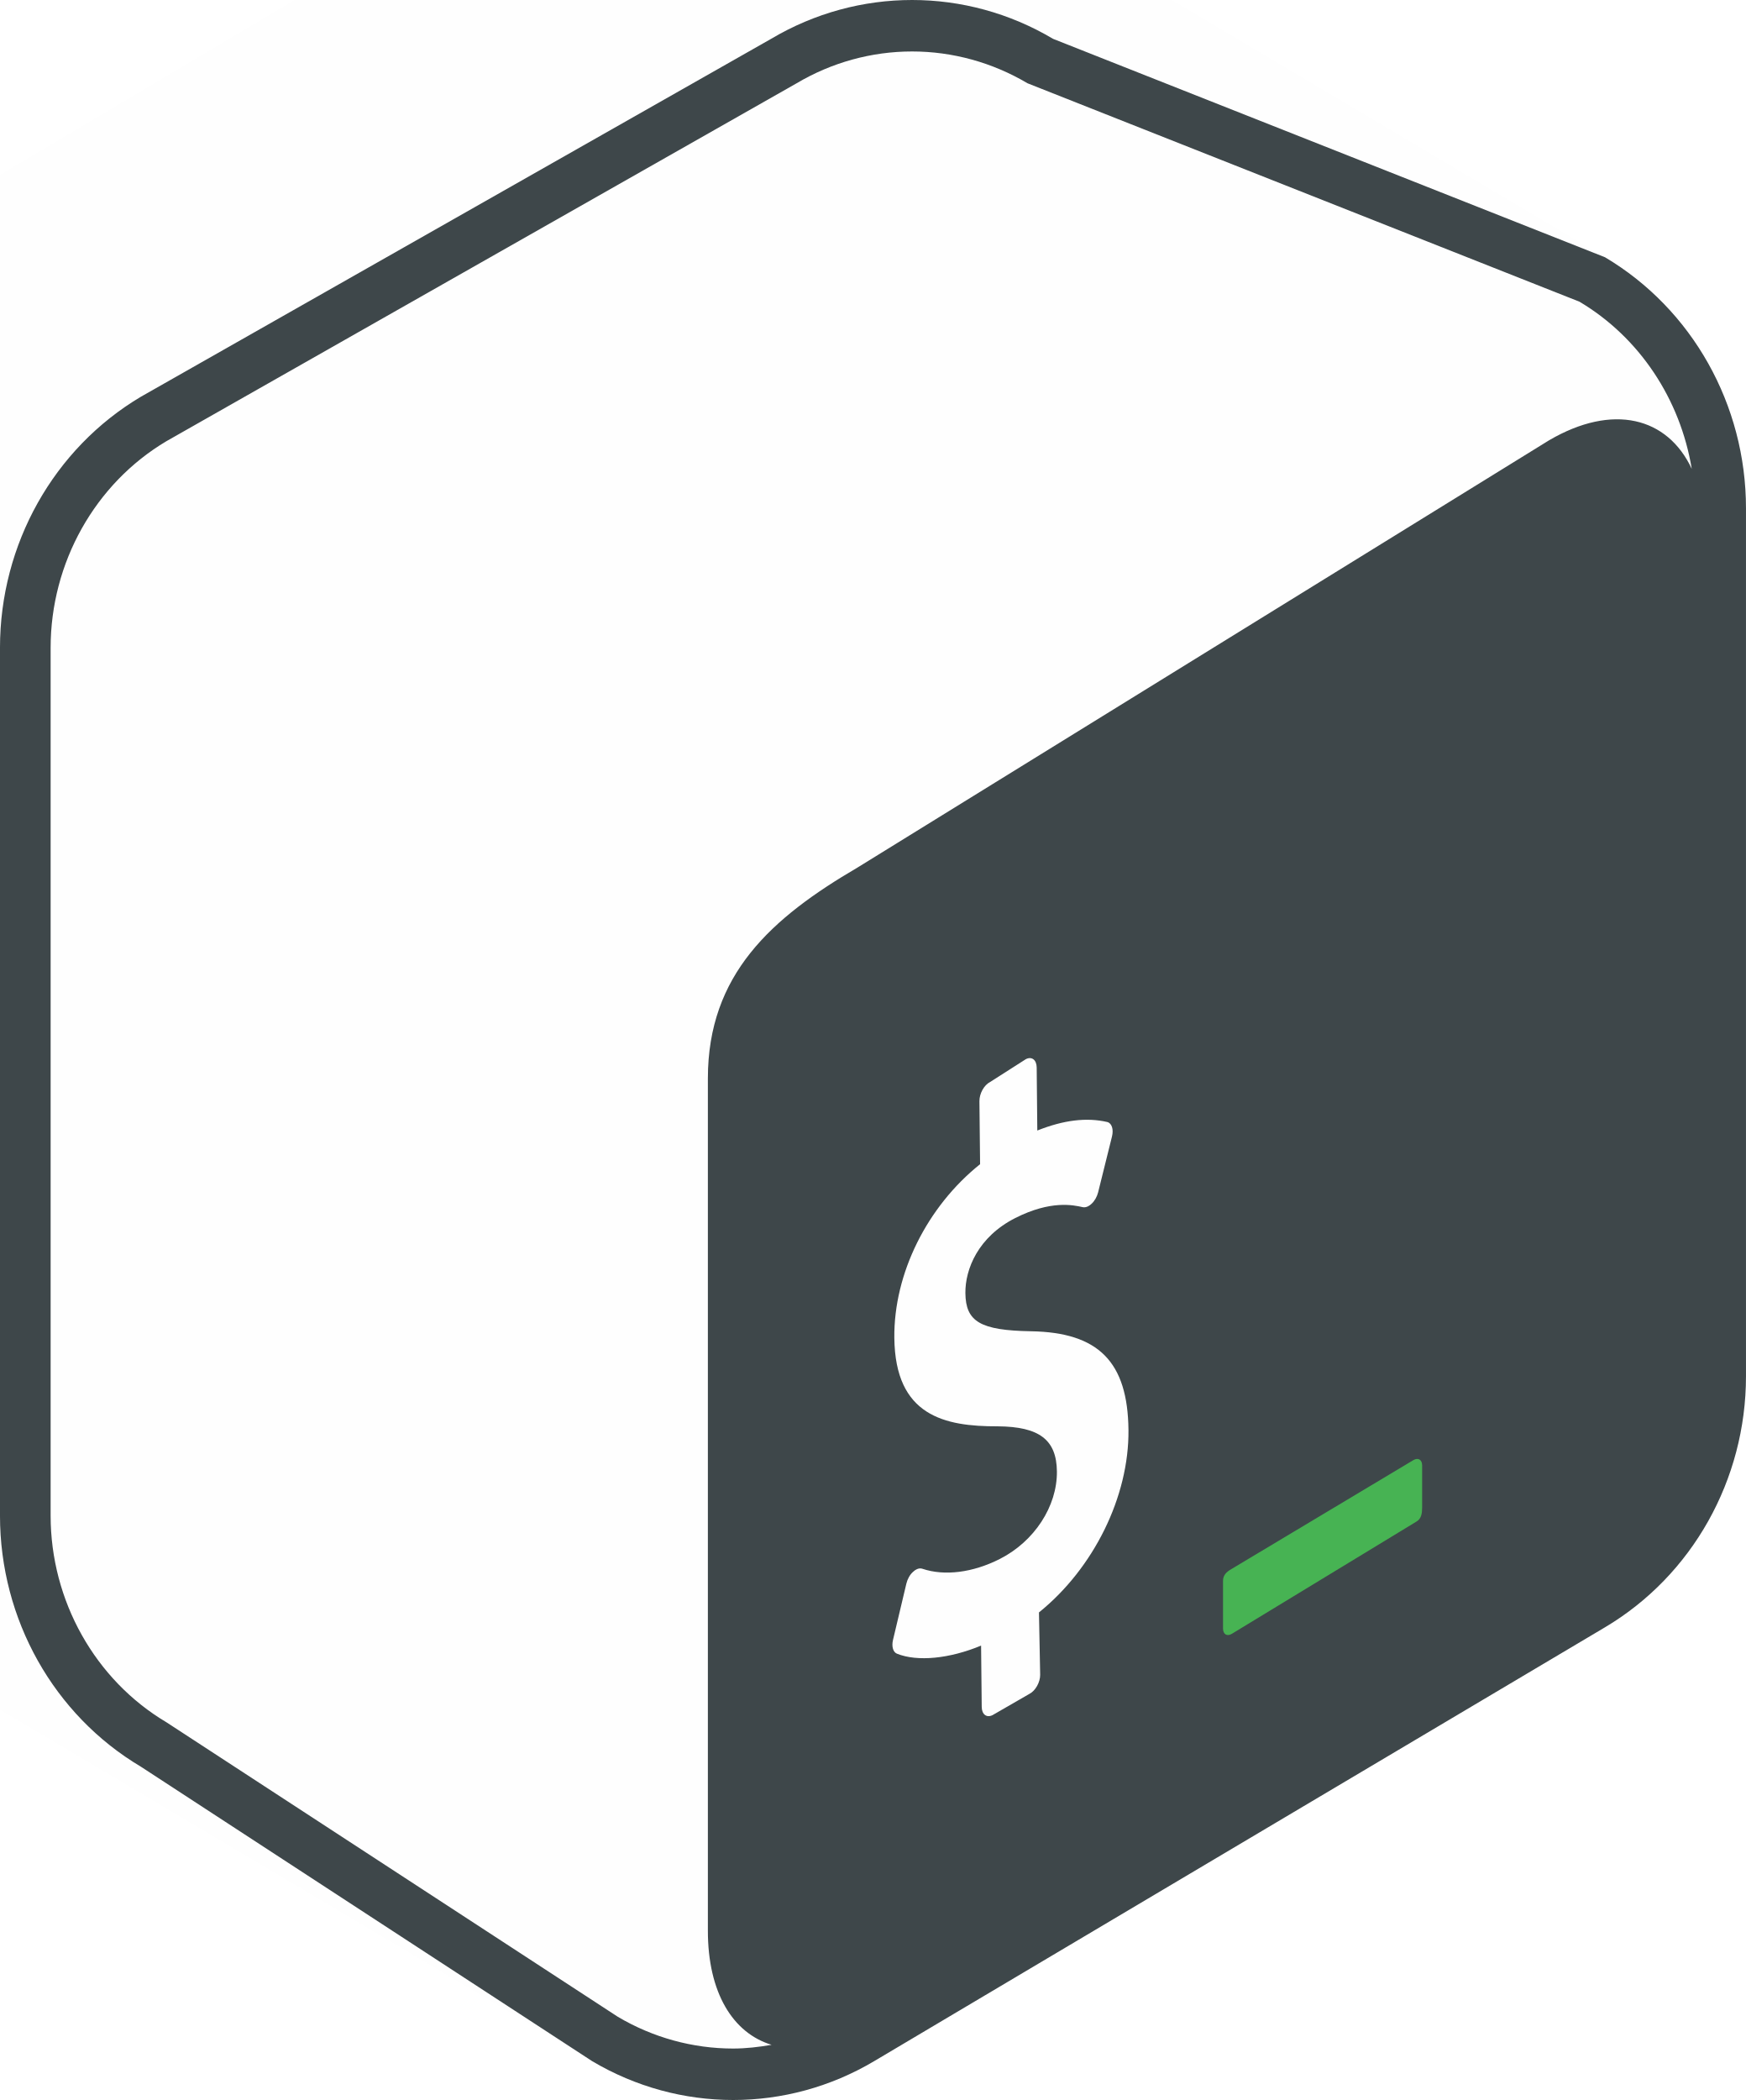
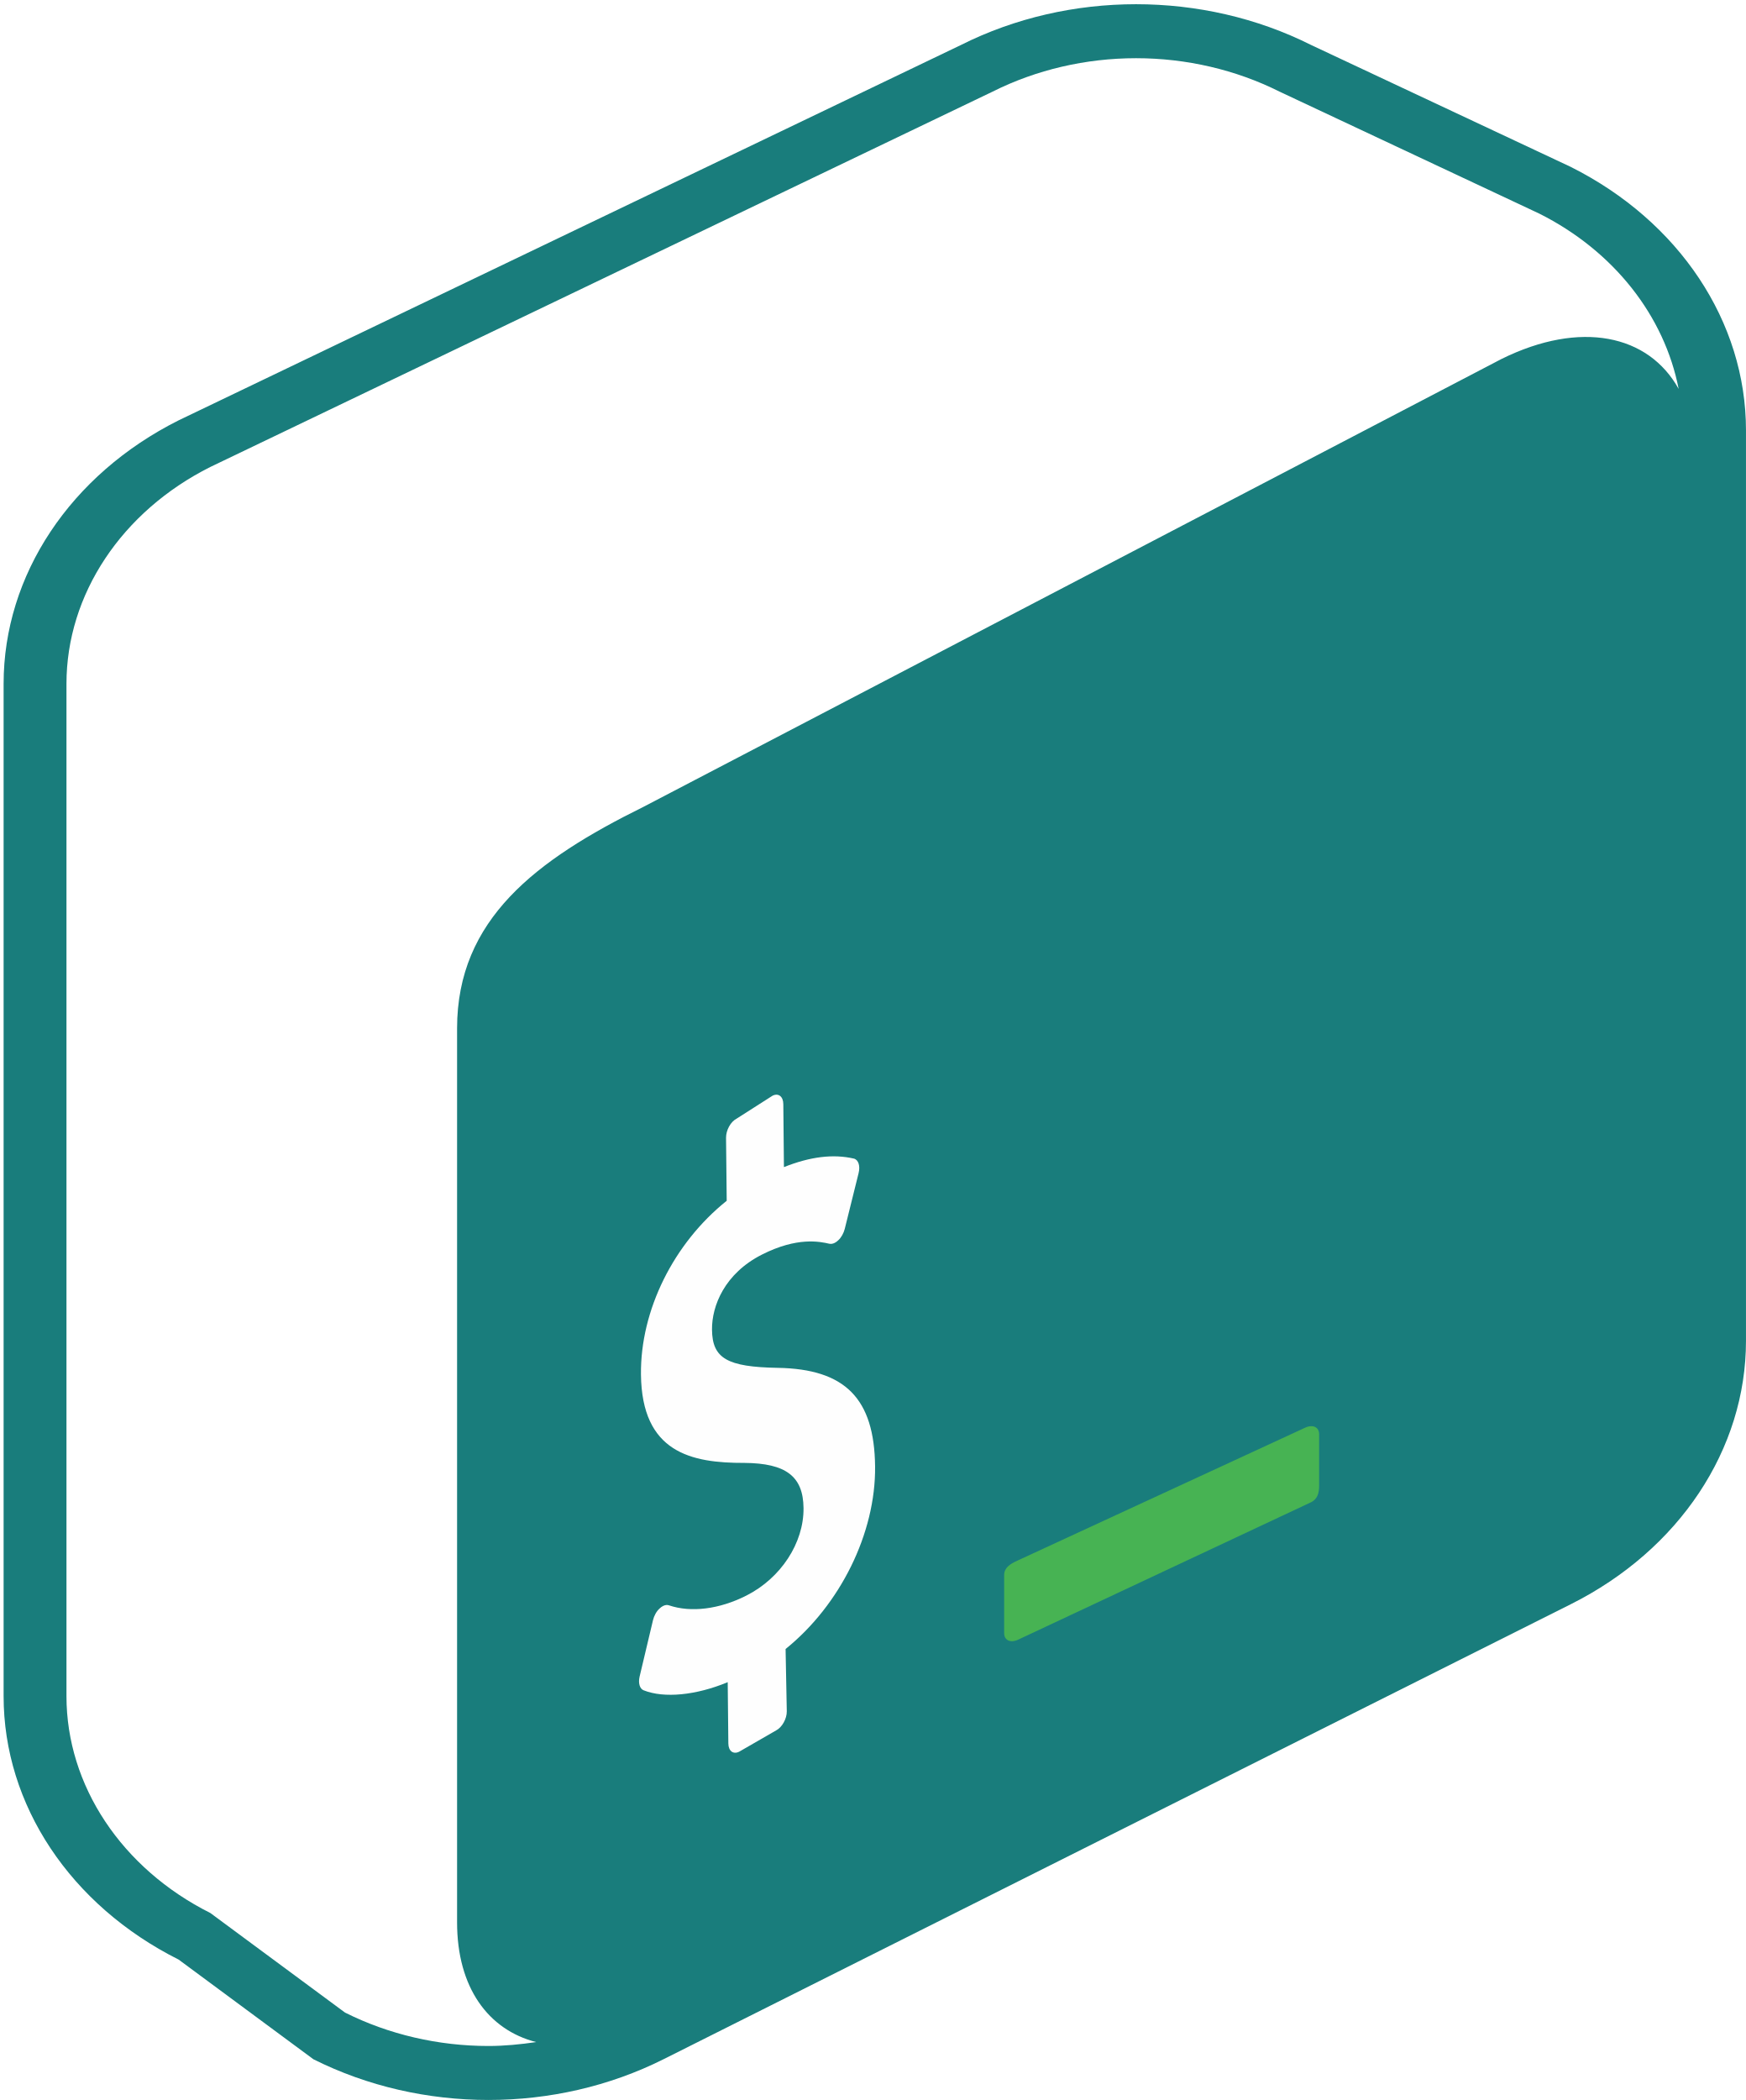
- <svg xmlns="http://www.w3.org/2000/svg" width="68.412" height="82.267" viewBox="0 0 68.412 82.267" version="1.1" id="svg40">
-   <defs id="defs6" />
-   <g id="Page-1" stroke="none" stroke-width="1" fill="none" fill-rule="evenodd" transform="translate(-11.06142,-8.577968)">
-     <g transform="translate(0,-1)" id="Group-48">
-       <g transform="translate(0,0.945)" id="g36">
-         <path d="M 73.95,18.712 45.313,1.713 c -3.418,-2.029 -7.631,-2.029 -11.049,0 l -28.637,16.999 c -3.417,2.029 -5.523,5.778 -5.523,9.836 v 33.998 c 0,4.057 2.106,7.808 5.524,9.837 l 28.637,16.996 c 1.709,1.015 3.615,1.521 5.524,1.521 1.908,0 3.814,-0.506 5.523,-1.521 l 28.637,-16.996 c 3.418,-2.029 5.525,-5.78 5.525,-9.837 v -33.998 c 0,-4.058 -2.107,-7.807 -5.524,-9.836 z" id="Fill-2" fill="#fefefe" />
-         <path d="M 35.266,87.638 17.586,76.105 c -2.801,-1.663 -4.541,-4.765 -4.541,-8.097 v -33.997 c 0,-3.332 1.74,-6.434 4.54,-8.096 L 42.276,11.895 c 1.373,-0.815 2.937,-1.246 4.523,-1.246 1.585,0 3.149,0.431 4.523,1.246 L 72.949,20.452 c 2.36,1.401 3.952,3.827 4.4,6.548 -0.95,-2.027 -3.092,-2.578 -5.588,-1.12 l -27.092,16.734 c -3.378,1.975 -5.869,4.191 -5.871,8.264 v 33.383 c -0.002,2.439 0.983,4.019 2.496,4.477 -0.497,0.086 -0.998,0.146 -1.505,0.146 -1.586,0 -3.15,-0.431 -4.523,-1.246 m 38.684,-68.927 -21.626,-8.556 c -1.709,-1.015 -3.617,-1.522 -5.524,-1.522 -1.908,0 -3.816,0.507 -5.525,1.522 L 16.584,24.174 c -3.417,2.029 -5.523,5.779 -5.523,9.837 v 33.997 c 0,4.057 2.106,7.808 5.524,9.837 L 34.265,89.379 c 1.71,1.014 3.616,1.521 5.524,1.521 1.908,0 3.814,-0.507 5.523,-1.521 l 28.638,-16.997 c 3.418,-2.029 5.524,-5.78 5.524,-9.837 v -33.997 c 0,-4.058 -2.106,-7.808 -5.524,-9.837" id="Fill-4" fill="#3e474a" />
-         <path d="m 66.443,65.832 -7.131,4.268 c -0.189,0.11 -0.328,0.234 -0.329,0.461 v 1.866 c 0,0.228 0.153,0.323 0.342,0.212 l 7.241,-4.401 c 0.189,-0.11 0.218,-0.321 0.219,-0.548 v -1.646 c 0,-0.227 -0.153,-0.322 -0.342,-0.212" id="Fill-6" fill="#47b353" />
-         <path d="m 51.258,50.125 c 0.231,-0.117 0.421,0.027 0.424,0.329 l 0.024,2.467 c 1.033,-0.411 1.93,-0.521 2.743,-0.333 0.176,0.047 0.254,0.287 0.182,0.572 l -0.543,2.186 c -0.042,0.165 -0.135,0.332 -0.247,0.436 -0.047,0.046 -0.095,0.082 -0.143,0.106 -0.073,0.037 -0.145,0.049 -0.214,0.035 -0.371,-0.084 -1.253,-0.277 -2.641,0.426 -1.456,0.737 -1.965,2.002 -1.955,2.941 0.012,1.121 0.587,1.461 2.573,1.495 2.646,0.044 3.789,1.2 3.817,3.865 0.027,2.617 -1.37,5.427 -3.507,7.149 l 0.047,2.442 c 0.003,0.294 -0.188,0.631 -0.419,0.748 l -1.446,0.833 c -0.232,0.117 -0.422,-0.027 -0.425,-0.321 l -0.025,-2.402 c -1.239,0.515 -2.494,0.639 -3.296,0.317 -0.151,-0.059 -0.216,-0.282 -0.156,-0.536 l 0.524,-2.208 c 0.042,-0.174 0.134,-0.348 0.259,-0.459 0.044,-0.043 0.09,-0.076 0.136,-0.099 0.083,-0.042 0.164,-0.051 0.233,-0.025 0.864,0.291 1.969,0.155 3.032,-0.383 1.35,-0.683 2.253,-2.06 2.239,-3.428 -0.013,-1.241 -0.685,-1.757 -2.319,-1.769 -2.08,0.006 -4.019,-0.404 -4.051,-3.466 -0.026,-2.521 1.285,-5.144 3.36,-6.803 l -0.026,-2.465 c -0.003,-0.303 0.182,-0.636 0.42,-0.756 z" id="Fill-8" fill="#fefefe" />
-         <path d="m 98.634,48.101 h 6.311 c 0.891,0.028 1.725,0.172 2.48,0.426 0.719,0.24 1.351,0.587 1.88,1.03 0.517,0.434 0.914,0.952 1.21,1.579 0.29,0.619 0.431,1.353 0.416,2.208 0,0.807 -0.159,1.526 -0.474,2.138 -0.325,0.632 -0.752,1.15 -1.301,1.582 -0.573,0.449 -1.246,0.806 -1.999,1.061 -0.768,0.259 -1.593,0.399 -2.427,0.412 h -6.096 z m 10.841,-9.299 c -0.329,0.559 -0.747,1.017 -1.278,1.399 -0.551,0.395 -1.193,0.704 -1.912,0.915 -0.746,0.221 -1.519,0.34 -2.27,0.354 h -5.381 v -8.9 h 5.221 c 0.839,0.015 1.668,0.119 2.466,0.311 0.734,0.175 1.386,0.45 1.936,0.814 0.515,0.341 0.915,0.768 1.224,1.304 0.295,0.514 0.445,1.173 0.445,1.958 0,0.724 -0.148,1.327 -0.451,1.845 z m 7.035,8.064 c -0.714,-0.862 -1.575,-1.608 -2.559,-2.217 -0.121,-0.074 -0.243,-0.146 -0.367,-0.217 0.785,-0.524 1.483,-1.141 2.078,-1.836 0.636,-0.743 1.141,-1.59 1.504,-2.515 0.365,-0.931 0.56,-1.966 0.581,-3.086 0.02,-1.942 -0.387,-3.651 -1.211,-5.081 -0.81,-1.406 -1.911,-2.578 -3.271,-3.487 -1.319,-0.879 -2.838,-1.536 -4.516,-1.954 -1.625,-0.404 -3.31,-0.618 -5.025,-0.636 h -11.463 c -0.8,0 -1.449,0.617 -1.449,1.378 v 36.651 c 0,0.761 0.649,1.378 1.449,1.378 h 12.352 c 1.778,-0.018 3.529,-0.286 5.204,-0.795 1.701,-0.518 3.229,-1.276 4.542,-2.255 1.344,-1.001 2.43,-2.26 3.228,-3.741 0.811,-1.502 1.212,-3.243 1.192,-5.16 0,-1.24 -0.201,-2.417 -0.596,-3.498 -0.395,-1.08 -0.958,-2.065 -1.673,-2.929 z" id="Fill-10" fill="#3e474a" />
-         <path d="m 139.996,48.946 h -6.328 l 3.189,-9.827 z m 0.317,-22.149 c -0.191,-0.572 -0.749,-0.96 -1.381,-0.96 h -4.103 c -0.629,0 -1.185,0.385 -1.378,0.954 l -12.443,36.652 c -0.142,0.419 -0.065,0.877 0.208,1.234 0.273,0.356 0.708,0.566 1.171,0.566 h 4.898 c 0.634,0 1.195,-0.393 1.383,-0.969 l 2.781,-8.522 h 10.725 l 2.732,8.516 c 0.186,0.58 0.749,0.975 1.386,0.975 h 4.871 c 0.462,0 0.896,-0.209 1.169,-0.564 0.273,-0.354 0.351,-0.811 0.211,-1.23 z" id="Fill-12" fill="#3e474a" />
-         <path d="m 181.976,48.282 c -0.655,-0.84 -1.428,-1.599 -2.301,-2.259 -0.839,-0.636 -1.754,-1.212 -2.719,-1.716 -0.947,-0.494 -1.948,-0.938 -2.976,-1.322 -0.988,-0.366 -1.989,-0.702 -2.989,-1.002 -0.848,-0.247 -1.756,-0.537 -2.699,-0.861 -0.875,-0.299 -1.697,-0.678 -2.444,-1.127 -0.676,-0.406 -1.238,-0.905 -1.672,-1.484 -0.376,-0.502 -0.566,-1.125 -0.578,-1.882 0,-0.751 0.147,-1.378 0.451,-1.92 0.318,-0.565 0.732,-1.028 1.266,-1.413 0.553,-0.4 1.199,-0.706 1.919,-0.909 1.684,-0.477 3.573,-0.406 4.938,0.101 0.739,0.274 1.383,0.662 1.911,1.15 0.536,0.496 0.974,1.103 1.303,1.803 0.346,0.737 0.584,1.577 0.707,2.495 0.091,0.687 0.707,1.203 1.437,1.203 h 5.029 c 0.39,0 0.763,-0.148 1.035,-0.413 0.273,-0.264 0.422,-0.622 0.414,-0.992 -0.04,-1.878 -0.475,-3.612 -1.294,-5.152 -0.81,-1.519 -1.903,-2.833 -3.247,-3.906 -1.326,-1.057 -2.865,-1.887 -4.574,-2.47 -3.243,-1.103 -6.847,-1.162 -10.29,-0.143 -1.656,0.491 -3.16,1.222 -4.47,2.17 -1.336,0.966 -2.432,2.168 -3.258,3.569 -0.852,1.444 -1.284,3.093 -1.284,4.903 0,1.822 0.439,3.444 1.304,4.822 0.821,1.307 1.893,2.456 3.186,3.413 1.245,0.923 2.64,1.71 4.145,2.34 1.445,0.605 2.885,1.129 4.283,1.56 0.918,0.281 1.875,0.593 2.871,0.939 0.905,0.315 1.745,0.712 2.495,1.18 0.688,0.429 1.234,0.94 1.666,1.56 0.381,0.548 0.566,1.229 0.566,2.084 0,0.76 -0.158,1.381 -0.483,1.898 -0.355,0.565 -0.799,1.019 -1.356,1.388 -0.58,0.382 -1.255,0.67 -2.011,0.854 -1.812,0.444 -3.783,0.374 -5.337,-0.103 -0.833,-0.255 -1.575,-0.636 -2.205,-1.133 -0.628,-0.495 -1.15,-1.111 -1.553,-1.829 -0.41,-0.73 -0.686,-1.594 -0.821,-2.565 -0.095,-0.685 -0.71,-1.197 -1.436,-1.197 h -5.003 c -0.392,0 -0.767,0.15 -1.039,0.417 -0.273,0.267 -0.421,0.628 -0.41,1 0.06,1.963 0.559,3.749 1.484,5.308 0.903,1.523 2.095,2.83 3.542,3.887 1.421,1.04 3.052,1.847 4.846,2.398 1.777,0.545 3.619,0.821 5.475,0.821 1.66,0 3.342,-0.225 4.998,-0.668 1.686,-0.451 3.224,-1.137 4.57,-2.037 1.38,-0.923 2.521,-2.093 3.39,-3.48 0.9,-1.435 1.356,-3.122 1.356,-5.01 0,-1.237 -0.192,-2.393 -0.57,-3.434 -0.374,-1.027 -0.901,-1.981 -1.568,-2.836" id="Fill-14" fill="#3e474a" />
-         <path d="m 214.087,25.837 h -4.633 c -0.8,0 -1.449,0.616 -1.449,1.377 v 14.381 h -12.906 V 27.214 c 0,-0.761 -0.648,-1.377 -1.448,-1.377 h -4.607 c -0.8,0 -1.449,0.616 -1.449,1.377 v 36.652 c 0,0.761 0.649,1.377 1.449,1.377 h 4.607 c 0.8,0 1.448,-0.616 1.448,-1.377 V 48.302 h 12.906 v 15.564 c 0,0.761 0.649,1.377 1.449,1.377 h 4.633 c 0.8,0 1.449,-0.616 1.449,-1.377 V 27.214 c 0,-0.761 -0.649,-1.377 -1.449,-1.377" id="Fill-16" fill="#3e474a" />
-         <polygon id="Fill-18" fill="#3e474a" points="92.553,71.596 90.812,71.596 90.812,70.857 95.243,70.857 95.243,71.596 93.49,71.596 93.49,76.286 92.553,76.286 " />
-         <polygon id="Fill-20" fill="#3e474a" points="97.782,76.286 96.868,76.286 96.868,70.857 97.782,70.857 97.782,73.128 99.723,73.128 99.723,70.857 100.64,70.857 100.64,76.286 99.723,76.286 99.723,73.863 97.782,73.863 " />
-         <polygon id="Fill-22" fill="#3e474a" points="106.429,76.286 102.735,76.286 102.735,70.858 106.401,70.858 106.401,71.596 103.68,71.596 103.68,73.128 106.029,73.128 106.029,73.852 103.68,73.852 103.68,75.556 106.429,75.556 " />
-         <path d="m 115.11,73.826 v 1.73 h 1.027 c 0.149,-0.002 0.285,-0.024 0.408,-0.065 0.123,-0.041 0.228,-0.098 0.318,-0.17 0.088,-0.072 0.158,-0.16 0.209,-0.265 0.051,-0.104 0.077,-0.22 0.077,-0.35 0,-0.137 -0.022,-0.259 -0.067,-0.367 -0.045,-0.109 -0.109,-0.2 -0.192,-0.275 -0.084,-0.074 -0.186,-0.132 -0.306,-0.173 -0.12,-0.041 -0.255,-0.062 -0.404,-0.065 z m 0,-0.683 h 0.902 c 0.141,-0.002 0.272,-0.02 0.394,-0.054 0.121,-0.033 0.226,-0.083 0.315,-0.149 0.089,-0.065 0.16,-0.146 0.212,-0.242 0.052,-0.096 0.078,-0.206 0.078,-0.329 0,-0.137 -0.024,-0.254 -0.074,-0.352 -0.05,-0.096 -0.12,-0.176 -0.21,-0.238 -0.09,-0.061 -0.196,-0.107 -0.319,-0.136 -0.123,-0.029 -0.258,-0.044 -0.404,-0.047 h -0.894 z m -0.945,3.144 v -5.429 h 1.823 c 0.275,0.003 0.531,0.033 0.77,0.09 0.24,0.057 0.449,0.146 0.628,0.265 0.179,0.119 0.319,0.271 0.421,0.456 0.102,0.185 0.152,0.405 0.149,0.659 -0.002,0.268 -0.081,0.497 -0.235,0.687 -0.154,0.191 -0.362,0.338 -0.623,0.442 0.159,0.042 0.301,0.103 0.425,0.181 0.124,0.078 0.228,0.172 0.312,0.281 0.083,0.11 0.148,0.231 0.192,0.363 0.044,0.134 0.067,0.275 0.067,0.424 0,0.258 -0.05,0.486 -0.15,0.682 -0.099,0.196 -0.237,0.36 -0.413,0.492 -0.177,0.132 -0.386,0.232 -0.627,0.3 -0.242,0.069 -0.503,0.105 -0.783,0.107 z" id="Fill-24" fill="#3e474a" />
-         <path d="m 122.835,73.222 c -0.002,-0.204 -0.022,-0.407 -0.059,-0.608 -0.036,-0.201 -0.098,-0.381 -0.184,-0.538 -0.087,-0.159 -0.201,-0.286 -0.343,-0.385 -0.143,-0.098 -0.321,-0.147 -0.535,-0.147 -0.212,0 -0.388,0.049 -0.528,0.147 -0.139,0.099 -0.251,0.227 -0.333,0.386 -0.083,0.159 -0.14,0.338 -0.173,0.539 -0.032,0.2 -0.05,0.402 -0.053,0.606 v 0.7 c 0.003,0.204 0.022,0.406 0.055,0.607 0.035,0.2 0.092,0.38 0.175,0.54 0.082,0.16 0.194,0.29 0.333,0.39 0.14,0.099 0.316,0.149 0.528,0.149 0.214,0 0.392,-0.05 0.535,-0.149 0.142,-0.1 0.256,-0.229 0.343,-0.388 0.086,-0.16 0.147,-0.339 0.182,-0.541 0.035,-0.201 0.055,-0.404 0.057,-0.608 z m 0.945,0.7 c 0,0.321 -0.043,0.629 -0.13,0.923 -0.086,0.295 -0.215,0.554 -0.386,0.78 -0.171,0.224 -0.385,0.403 -0.643,0.536 -0.257,0.133 -0.558,0.199 -0.903,0.199 -0.343,0 -0.641,-0.067 -0.894,-0.201 -0.254,-0.134 -0.465,-0.314 -0.634,-0.538 -0.168,-0.225 -0.295,-0.484 -0.38,-0.778 -0.085,-0.293 -0.127,-0.6 -0.127,-0.921 v -0.693 c 0,-0.214 0.018,-0.422 0.057,-0.626 0.037,-0.204 0.094,-0.396 0.168,-0.577 0.075,-0.18 0.168,-0.346 0.278,-0.499 0.111,-0.153 0.242,-0.284 0.392,-0.393 0.151,-0.11 0.321,-0.196 0.51,-0.258 0.19,-0.061 0.398,-0.093 0.626,-0.093 0.345,0 0.646,0.067 0.904,0.202 0.257,0.134 0.472,0.314 0.645,0.538 0.172,0.226 0.301,0.486 0.387,0.782 0.087,0.295 0.13,0.603 0.13,0.924 z" id="Fill-26" fill="#3e474a" />
-         <path d="m 129.366,70.858 0.008,3.636 c -0.003,0.278 -0.05,0.533 -0.141,0.762 -0.092,0.23 -0.22,0.427 -0.385,0.591 -0.164,0.164 -0.363,0.291 -0.598,0.38 -0.233,0.089 -0.495,0.134 -0.785,0.134 -0.283,0 -0.539,-0.045 -0.769,-0.134 -0.23,-0.089 -0.427,-0.215 -0.592,-0.378 -0.165,-0.163 -0.293,-0.36 -0.384,-0.59 -0.092,-0.229 -0.139,-0.485 -0.141,-0.765 l 0.008,-3.636 h 0.925 l 0.007,3.636 c 0.003,0.166 0.025,0.319 0.067,0.458 0.042,0.14 0.102,0.259 0.181,0.359 0.078,0.101 0.175,0.18 0.292,0.236 0.116,0.056 0.251,0.084 0.406,0.084 0.156,0 0.295,-0.028 0.415,-0.084 0.12,-0.056 0.221,-0.135 0.302,-0.236 0.081,-0.1 0.142,-0.219 0.185,-0.359 0.041,-0.139 0.063,-0.292 0.066,-0.458 l 0.008,-3.636 z" id="Fill-28" fill="#3e474a" />
-         <path d="m 132.352,73.446 h 0.866 c 0.157,0 0.301,-0.021 0.432,-0.063 0.13,-0.043 0.243,-0.103 0.339,-0.181 0.095,-0.079 0.169,-0.174 0.221,-0.288 0.052,-0.112 0.079,-0.243 0.079,-0.389 0,-0.152 -0.025,-0.286 -0.075,-0.402 -0.05,-0.118 -0.121,-0.216 -0.214,-0.296 -0.092,-0.079 -0.205,-0.139 -0.339,-0.18 -0.133,-0.041 -0.282,-0.063 -0.447,-0.065 h -0.862 z m 0.956,0.723 h -0.956 v 2.117 h -0.941 v -5.428 h 1.803 c 0.293,0.003 0.563,0.038 0.81,0.107 0.247,0.068 0.461,0.17 0.641,0.305 0.181,0.136 0.32,0.305 0.419,0.509 0.1,0.204 0.149,0.442 0.149,0.716 0,0.184 -0.025,0.351 -0.076,0.501 -0.051,0.151 -0.122,0.287 -0.214,0.409 -0.091,0.121 -0.201,0.228 -0.329,0.32 -0.128,0.093 -0.269,0.171 -0.423,0.235 l 1.207,2.282 v 0.044 h -1.003 z" id="Fill-30" fill="#3e474a" />
-         <polygon id="Fill-32" fill="#3e474a" points="137.066,76.286 137.066,70.857 138.019,70.857 139.87,74.583 139.878,70.857 140.83,70.857 140.83,76.286 139.881,76.286 138.023,72.551 138.019,76.286 " />
-         <polygon id="Fill-34" fill="#3e474a" points="146.624,76.286 142.93,76.286 142.93,70.858 146.596,70.858 146.596,71.596 143.875,71.596 143.875,73.128 146.224,73.128 146.224,73.852 143.875,73.852 143.875,75.556 146.624,75.556 " />
-         <polygon id="Fill-36" fill="#3e474a" points="149.014,74.265 152.154,74.265 152.154,73.546 149.014,73.546 " />
-         <path d="m 155.586,74.261 h 1.309 l -0.646,-2.128 z m 1.545,0.765 h -1.784 l -0.392,1.26 h -0.973 l 1.855,-5.429 h 0.827 l 1.82,5.429 h -0.969 z" id="Fill-38" fill="#3e474a" />
-         <path d="m 163.936,75.608 c -0.096,0.109 -0.21,0.21 -0.341,0.302 -0.131,0.092 -0.277,0.171 -0.439,0.238 -0.162,0.067 -0.338,0.119 -0.527,0.157 -0.19,0.037 -0.392,0.055 -0.606,0.055 -0.343,0 -0.646,-0.063 -0.91,-0.19 -0.264,-0.126 -0.487,-0.299 -0.668,-0.519 -0.182,-0.221 -0.32,-0.48 -0.416,-0.778 -0.095,-0.298 -0.144,-0.619 -0.147,-0.962 v -0.67 c 0,-0.344 0.047,-0.664 0.141,-0.962 0.094,-0.299 0.229,-0.558 0.406,-0.78 0.177,-0.222 0.393,-0.396 0.649,-0.523 0.256,-0.129 0.549,-0.193 0.878,-0.193 0.295,0 0.559,0.039 0.792,0.115 0.233,0.078 0.433,0.189 0.6,0.335 0.167,0.145 0.3,0.322 0.398,0.531 0.098,0.208 0.16,0.442 0.186,0.701 h -0.925 c -0.023,-0.147 -0.06,-0.279 -0.11,-0.395 -0.05,-0.117 -0.116,-0.217 -0.2,-0.299 -0.084,-0.082 -0.185,-0.144 -0.304,-0.188 -0.119,-0.044 -0.259,-0.065 -0.421,-0.065 -0.199,0 -0.369,0.046 -0.512,0.139 -0.142,0.094 -0.26,0.219 -0.354,0.377 -0.094,0.158 -0.164,0.341 -0.209,0.548 -0.044,0.208 -0.068,0.425 -0.07,0.651 v 0.678 c 0.002,0.226 0.027,0.443 0.072,0.649 0.046,0.206 0.118,0.389 0.216,0.546 0.098,0.158 0.224,0.284 0.378,0.379 0.155,0.094 0.34,0.143 0.557,0.145 0.089,0 0.181,-0.005 0.275,-0.016 0.094,-0.012 0.184,-0.03 0.268,-0.054 0.085,-0.026 0.163,-0.057 0.234,-0.095 0.07,-0.04 0.128,-0.087 0.172,-0.145 l 0.008,-1.085 h -1.031 v -0.696 h 1.952 z" id="Fill-39" fill="#3e474a" />
-         <path d="m 167.071,74.261 h 1.309 l -0.646,-2.128 z m 1.545,0.765 h -1.784 l -0.392,1.26 h -0.973 l 1.855,-5.429 h 0.827 l 1.82,5.429 h -0.969 z" id="Fill-40" fill="#3e474a" />
-         <polygon id="Fill-41" fill="#3e474a" points="173.876,75.549 175.111,75.549 175.111,76.287 171.715,76.287 171.715,75.549 172.923,75.549 172.923,71.6 171.715,71.6 171.715,70.858 175.111,70.858 175.111,71.6 173.876,71.6 " />
-         <polygon id="Fill-42" fill="#3e474a" points="177.261,76.286 177.261,70.857 178.214,70.857 180.065,74.583 180.073,70.857 181.025,70.857 181.025,76.286 180.076,76.286 178.218,72.551 178.214,76.286 " />
-         <path d="m 191.78,74.888 c 0,-0.129 -0.028,-0.243 -0.084,-0.341 -0.057,-0.099 -0.136,-0.184 -0.24,-0.26 -0.103,-0.074 -0.225,-0.139 -0.368,-0.195 -0.142,-0.056 -0.297,-0.107 -0.465,-0.155 -0.224,-0.062 -0.446,-0.139 -0.664,-0.231 -0.219,-0.092 -0.413,-0.205 -0.584,-0.337 -0.172,-0.133 -0.31,-0.289 -0.416,-0.467 -0.106,-0.177 -0.159,-0.382 -0.159,-0.616 0,-0.234 0.053,-0.443 0.159,-0.629 0.106,-0.185 0.248,-0.341 0.425,-0.471 0.178,-0.129 0.385,-0.229 0.62,-0.299 0.235,-0.069 0.481,-0.104 0.737,-0.104 0.275,0 0.531,0.041 0.771,0.121 0.239,0.081 0.448,0.195 0.627,0.34 0.179,0.145 0.321,0.319 0.425,0.521 0.105,0.203 0.158,0.428 0.161,0.674 h -0.941 c -0.013,-0.137 -0.044,-0.262 -0.092,-0.375 -0.049,-0.113 -0.117,-0.211 -0.204,-0.293 -0.088,-0.082 -0.194,-0.145 -0.32,-0.19 -0.125,-0.045 -0.27,-0.067 -0.435,-0.067 -0.141,0 -0.272,0.018 -0.392,0.052 -0.12,0.034 -0.224,0.086 -0.312,0.153 -0.087,0.067 -0.156,0.148 -0.205,0.242 -0.05,0.095 -0.075,0.202 -0.075,0.321 0,0.127 0.034,0.237 0.102,0.33 0.068,0.093 0.157,0.175 0.266,0.244 0.11,0.07 0.237,0.13 0.379,0.181 0.143,0.051 0.291,0.097 0.445,0.139 0.238,0.068 0.465,0.15 0.682,0.249 0.217,0.098 0.408,0.216 0.573,0.354 0.164,0.138 0.295,0.298 0.392,0.479 0.096,0.181 0.145,0.389 0.145,0.623 0,0.241 -0.054,0.453 -0.161,0.637 -0.107,0.184 -0.251,0.339 -0.431,0.462 -0.181,0.124 -0.39,0.218 -0.627,0.282 -0.238,0.063 -0.487,0.095 -0.746,0.095 -0.175,0 -0.348,-0.016 -0.521,-0.049 -0.173,-0.031 -0.338,-0.08 -0.496,-0.145 -0.158,-0.064 -0.305,-0.144 -0.441,-0.24 -0.136,-0.096 -0.254,-0.207 -0.355,-0.332 -0.1,-0.126 -0.18,-0.266 -0.237,-0.422 -0.058,-0.155 -0.088,-0.326 -0.09,-0.512 h 0.944 c 0.014,0.164 0.051,0.306 0.114,0.428 0.063,0.122 0.146,0.224 0.251,0.304 0.105,0.081 0.227,0.143 0.367,0.184 0.14,0.04 0.294,0.061 0.464,0.061 0.142,0 0.274,-0.017 0.396,-0.048 0.123,-0.033 0.231,-0.081 0.322,-0.144 0.091,-0.064 0.163,-0.142 0.216,-0.236 0.052,-0.093 0.078,-0.199 0.078,-0.318" id="Fill-43" fill="#3e474a" />
-         <polygon id="Fill-44" fill="#3e474a" points="195.397,76.286 194.483,76.286 194.483,70.857 195.397,70.857 195.397,73.128 197.338,73.128 197.338,70.857 198.255,70.857 198.255,76.286 197.338,76.286 197.338,73.863 195.397,73.863 " />
-         <polygon id="Fill-45" fill="#3e474a" points="204.045,76.286 200.351,76.286 200.351,70.858 204.017,70.858 204.017,71.596 201.296,71.596 201.296,73.128 203.645,73.128 203.645,73.852 201.296,73.852 201.296,75.556 204.045,75.556 " />
-         <polygon id="Fill-46" fill="#3e474a" points="206.132,70.858 207.073,70.858 207.073,75.556 209.794,75.556 209.794,76.286 206.132,76.286 " />
-         <polygon id="Fill-47" fill="#3e474a" points="211.875,70.858 212.816,70.858 212.816,75.556 215.537,75.556 215.537,76.286 211.875,76.286 " />
+ <svg xmlns="http://www.w3.org/2000/svg" width="68.412" height="82.267" version="1.1" viewBox="0 0 68.412 82.267">
+   <g transform="translate(-11.06142,-8.577968)" fill="none" fill-rule="evenodd">
+     <g transform="translate(0,-1)">
+       <g transform="translate(0 .945)">
+         <path d="m24.584 87.478-5.28-3.903c-3.478-1.744-5.638-4.998-5.638-8.494v-39.662c0-3.495 2.16-6.749 5.637-8.493l30.657-14.706c1.705-0.855 3.647-1.307 5.616-1.307 1.968 0 3.91 0.452 5.616 1.307l10.181 4.78c2.93 1.47 4.907 4.014 5.463 6.869-1.18-2.126-3.839-2.704-6.938-1.175l-33.638 17.554c-4.194 2.072-7.287 4.396-7.289 8.669v35.018c-0.002 2.558 1.221 4.216 3.099 4.696-0.617 0.09-1.239 0.153-1.869 0.153-1.969 0-3.911-0.452-5.616-1.307m48.03-72.303-10.181-4.779c-2.122-1.065-4.491-1.597-6.859-1.597-2.369 0-4.738 0.532-6.86 1.597l-30.655 14.705c-4.243 2.128-6.857 6.062-6.857 10.319v39.662c0 4.256 2.615 8.19 6.859 10.319l5.28 3.904c2.123 1.064 4.49 1.595 6.859 1.595s4.736-0.532 6.857-1.595l35.557-17.829c4.244-2.128 6.859-6.063 6.859-10.319v-35.662c0-4.257-2.615-8.19-6.859-10.319" fill="#197d7c" stroke-width="1.141" />
+         <path d="m62.208 64.559-11.281 5.211c-0.299 0.134-0.519 0.286-0.52 0.563v2.278c0 0.278 0.242 0.394 0.541 0.259l11.455-5.373c0.299-0.134 0.345-0.392 0.346-0.669v-2.01c0-0.277-0.242-0.393-0.541-0.259" fill="#47b353" stroke-width="1.39" />
+         <path d="m41.33 51.558c0.231-0.117 0.421 0.027 0.424 0.329l0.024 2.467c1.033-0.411 1.93-0.521 2.743-0.333 0.176 0.047 0.254 0.287 0.182 0.572l-0.543 2.186c-0.042 0.165-0.135 0.332-0.247 0.436-0.047 0.046-0.095 0.082-0.143 0.106-0.073 0.037-0.145 0.049-0.214 0.035-0.371-0.084-1.253-0.277-2.641 0.426-1.456 0.737-1.965 2.002-1.955 2.941 0.012 1.121 0.587 1.461 2.573 1.495 2.646 0.044 3.789 1.2 3.817 3.865 0.027 2.617-1.37 5.427-3.507 7.149l0.047 2.442c3e-3 0.294-0.188 0.631-0.419 0.748l-1.446 0.833c-0.232 0.117-0.422-0.027-0.425-0.321l-0.025-2.402c-1.239 0.515-2.494 0.639-3.296 0.317-0.151-0.059-0.216-0.282-0.156-0.536l0.524-2.208c0.042-0.174 0.134-0.348 0.259-0.459 0.044-0.043 0.09-0.076 0.136-0.099 0.083-0.042 0.164-0.051 0.233-0.025 0.864 0.291 1.969 0.155 3.032-0.383 1.35-0.683 2.253-2.06 2.239-3.428-0.013-1.241-0.685-1.757-2.319-1.769-2.08 6e-3 -4.019-0.404-4.051-3.466-0.026-2.521 1.285-5.144 3.36-6.803l-0.026-2.465c-3e-3 -0.303 0.182-0.636 0.42-0.756z" fill="#fefefe" />
+         <g fill="#3e474a">
+           <path d="m98.634 48.101h6.311c0.891 0.028 1.725 0.172 2.48 0.426 0.719 0.24 1.351 0.587 1.88 1.03 0.517 0.434 0.914 0.952 1.21 1.579 0.29 0.619 0.431 1.353 0.416 2.208 0 0.807-0.159 1.526-0.474 2.138-0.325 0.632-0.752 1.15-1.301 1.582-0.573 0.449-1.246 0.806-1.999 1.061-0.768 0.259-1.593 0.399-2.427 0.412h-6.096zm10.841-9.299c-0.329 0.559-0.747 1.017-1.278 1.399-0.551 0.395-1.193 0.704-1.912 0.915-0.746 0.221-1.519 0.34-2.27 0.354h-5.381v-8.9h5.221c0.839 0.015 1.668 0.119 2.466 0.311 0.734 0.175 1.386 0.45 1.936 0.814 0.515 0.341 0.915 0.768 1.224 1.304 0.295 0.514 0.445 1.173 0.445 1.958 0 0.724-0.148 1.327-0.451 1.845zm7.035 8.064c-0.714-0.862-1.575-1.608-2.559-2.217-0.121-0.074-0.243-0.146-0.367-0.217 0.785-0.524 1.483-1.141 2.078-1.836 0.636-0.743 1.141-1.59 1.504-2.515 0.365-0.931 0.56-1.966 0.581-3.086 0.02-1.942-0.387-3.651-1.211-5.081-0.81-1.406-1.911-2.578-3.271-3.487-1.319-0.879-2.838-1.536-4.516-1.954-1.625-0.404-3.31-0.618-5.025-0.636h-11.463c-0.8 0-1.449 0.617-1.449 1.378v36.651c0 0.761 0.649 1.378 1.449 1.378h12.352c1.778-0.018 3.529-0.286 5.204-0.795 1.701-0.518 3.229-1.276 4.542-2.255 1.344-1.001 2.43-2.26 3.228-3.741 0.811-1.502 1.212-3.243 1.192-5.16 0-1.24-0.201-2.417-0.596-3.498-0.395-1.08-0.958-2.065-1.673-2.929z" />
+           <path d="m139.996 48.946h-6.328l3.189-9.827zm0.317-22.149c-0.191-0.572-0.749-0.96-1.381-0.96h-4.103c-0.629 0-1.185 0.385-1.378 0.954l-12.443 36.652c-0.142 0.419-0.065 0.877 0.208 1.234 0.273 0.356 0.708 0.566 1.171 0.566h4.898c0.634 0 1.195-0.393 1.383-0.969l2.781-8.522h10.725l2.732 8.516c0.186 0.58 0.749 0.975 1.386 0.975h4.871c0.462 0 0.896-0.209 1.169-0.564 0.273-0.354 0.351-0.811 0.211-1.23z" />
+           <path d="m181.976 48.282c-0.655-0.84-1.428-1.599-2.301-2.259-0.839-0.636-1.754-1.212-2.719-1.716-0.947-0.494-1.948-0.938-2.976-1.322-0.988-0.366-1.989-0.702-2.989-1.002-0.848-0.247-1.756-0.537-2.699-0.861-0.875-0.299-1.697-0.678-2.444-1.127-0.676-0.406-1.238-0.905-1.672-1.484-0.376-0.502-0.566-1.125-0.578-1.882 0-0.751 0.147-1.378 0.451-1.92 0.318-0.565 0.732-1.028 1.266-1.413 0.553-0.4 1.199-0.706 1.919-0.909 1.684-0.477 3.573-0.406 4.938 0.101 0.739 0.274 1.383 0.662 1.911 1.15 0.536 0.496 0.974 1.103 1.303 1.803 0.346 0.737 0.584 1.577 0.707 2.495 0.091 0.687 0.707 1.203 1.437 1.203h5.029c0.39 0 0.763-0.148 1.035-0.413 0.273-0.264 0.422-0.622 0.414-0.992-0.04-1.878-0.475-3.612-1.294-5.152-0.81-1.519-1.903-2.833-3.247-3.906-1.326-1.057-2.865-1.887-4.574-2.47-3.243-1.103-6.847-1.162-10.29-0.143-1.656 0.491-3.16 1.222-4.47 2.17-1.336 0.966-2.432 2.168-3.258 3.569-0.852 1.444-1.284 3.093-1.284 4.903 0 1.822 0.439 3.444 1.304 4.822 0.821 1.307 1.893 2.456 3.186 3.413 1.245 0.923 2.64 1.71 4.145 2.34 1.445 0.605 2.885 1.129 4.283 1.56 0.918 0.281 1.875 0.593 2.871 0.939 0.905 0.315 1.745 0.712 2.495 1.18 0.688 0.429 1.234 0.94 1.666 1.56 0.381 0.548 0.566 1.229 0.566 2.084 0 0.76-0.158 1.381-0.483 1.898-0.355 0.565-0.799 1.019-1.356 1.388-0.58 0.382-1.255 0.67-2.011 0.854-1.812 0.444-3.783 0.374-5.337-0.103-0.833-0.255-1.575-0.636-2.205-1.133-0.628-0.495-1.15-1.111-1.553-1.829-0.41-0.73-0.686-1.594-0.821-2.565-0.095-0.685-0.71-1.197-1.436-1.197h-5.003c-0.392 0-0.767 0.15-1.039 0.417-0.273 0.267-0.421 0.628-0.41 1 0.06 1.963 0.559 3.749 1.484 5.308 0.903 1.523 2.095 2.83 3.542 3.887 1.421 1.04 3.052 1.847 4.846 2.398 1.777 0.545 3.619 0.821 5.475 0.821 1.66 0 3.342-0.225 4.998-0.668 1.686-0.451 3.224-1.137 4.57-2.037 1.38-0.923 2.521-2.093 3.39-3.48 0.9-1.435 1.356-3.122 1.356-5.01 0-1.237-0.192-2.393-0.57-3.434-0.374-1.027-0.901-1.981-1.568-2.836" />
+           <path d="m214.087 25.837h-4.633c-0.8 0-1.449 0.616-1.449 1.377v14.381h-12.906v-14.381c0-0.761-0.648-1.377-1.448-1.377h-4.607c-0.8 0-1.449 0.616-1.449 1.377v36.652c0 0.761 0.649 1.377 1.449 1.377h4.607c0.8 0 1.448-0.616 1.448-1.377v-15.564h12.906v15.564c0 0.761 0.649 1.377 1.449 1.377h4.633c0.8 0 1.449-0.616 1.449-1.377v-36.652c0-0.761-0.649-1.377-1.449-1.377" />
+           <polygon points="92.553 71.596 90.812 71.596 90.812 70.857 95.243 70.857 95.243 71.596 93.49 71.596 93.49 76.286 92.553 76.286" />
+           <polygon points="97.782 76.286 96.868 76.286 96.868 70.857 97.782 70.857 97.782 73.128 99.723 73.128 99.723 70.857 100.64 70.857 100.64 76.286 99.723 76.286 99.723 73.863 97.782 73.863" />
+           <polygon points="106.429 76.286 102.735 76.286 102.735 70.858 106.401 70.858 106.401 71.596 103.68 71.596 103.68 73.128 106.029 73.128 106.029 73.852 103.68 73.852 103.68 75.556 106.429 75.556" />
+           <path d="m115.11 73.826v1.73h1.027c0.149-2e-3 0.285-0.024 0.408-0.065s0.228-0.098 0.318-0.17c0.088-0.072 0.158-0.16 0.209-0.265 0.051-0.104 0.077-0.22 0.077-0.35 0-0.137-0.022-0.259-0.067-0.367-0.045-0.109-0.109-0.2-0.192-0.275-0.084-0.074-0.186-0.132-0.306-0.173s-0.255-0.062-0.404-0.065zm0-0.683h0.902c0.141-2e-3 0.272-0.02 0.394-0.054 0.121-0.033 0.226-0.083 0.315-0.149 0.089-0.065 0.16-0.146 0.212-0.242s0.078-0.206 0.078-0.329c0-0.137-0.024-0.254-0.074-0.352-0.05-0.096-0.12-0.176-0.21-0.238-0.09-0.061-0.196-0.107-0.319-0.136s-0.258-0.044-0.404-0.047h-0.894zm-0.945 3.144v-5.429h1.823c0.275 3e-3 0.531 0.033 0.77 0.09 0.24 0.057 0.449 0.146 0.628 0.265s0.319 0.271 0.421 0.456 0.152 0.405 0.149 0.659c-2e-3 0.268-0.081 0.497-0.235 0.687-0.154 0.191-0.362 0.338-0.623 0.442 0.159 0.042 0.301 0.103 0.425 0.181s0.228 0.172 0.312 0.281c0.083 0.11 0.148 0.231 0.192 0.363 0.044 0.134 0.067 0.275 0.067 0.424 0 0.258-0.05 0.486-0.15 0.682-0.099 0.196-0.237 0.36-0.413 0.492-0.177 0.132-0.386 0.232-0.627 0.3-0.242 0.069-0.503 0.105-0.783 0.107z" />
+           <path d="m122.835 73.222c-2e-3 -0.204-0.022-0.407-0.059-0.608-0.036-0.201-0.098-0.381-0.184-0.538-0.087-0.159-0.201-0.286-0.343-0.385-0.143-0.098-0.321-0.147-0.535-0.147-0.212 0-0.388 0.049-0.528 0.147-0.139 0.099-0.251 0.227-0.333 0.386-0.083 0.159-0.14 0.338-0.173 0.539-0.032 0.2-0.05 0.402-0.053 0.606v0.7c3e-3 0.204 0.022 0.406 0.055 0.607 0.035 0.2 0.092 0.38 0.175 0.54 0.082 0.16 0.194 0.29 0.333 0.39 0.14 0.099 0.316 0.149 0.528 0.149 0.214 0 0.392-0.05 0.535-0.149 0.142-0.1 0.256-0.229 0.343-0.388 0.086-0.16 0.147-0.339 0.182-0.541 0.035-0.201 0.055-0.404 0.057-0.608zm0.945 0.7c0 0.321-0.043 0.629-0.13 0.923-0.086 0.295-0.215 0.554-0.386 0.78-0.171 0.224-0.385 0.403-0.643 0.536-0.257 0.133-0.558 0.199-0.903 0.199-0.343 0-0.641-0.067-0.894-0.201-0.254-0.134-0.465-0.314-0.634-0.538-0.168-0.225-0.295-0.484-0.38-0.778-0.085-0.293-0.127-0.6-0.127-0.921v-0.693c0-0.214 0.018-0.422 0.057-0.626 0.037-0.204 0.094-0.396 0.168-0.577 0.075-0.18 0.168-0.346 0.278-0.499 0.111-0.153 0.242-0.284 0.392-0.393 0.151-0.11 0.321-0.196 0.51-0.258 0.19-0.061 0.398-0.093 0.626-0.093 0.345 0 0.646 0.067 0.904 0.202 0.257 0.134 0.472 0.314 0.645 0.538 0.172 0.226 0.301 0.486 0.387 0.782 0.087 0.295 0.13 0.603 0.13 0.924z" />
+           <path d="m129.366 70.858 8e-3 3.636c-3e-3 0.278-0.05 0.533-0.141 0.762-0.092 0.23-0.22 0.427-0.385 0.591-0.164 0.164-0.363 0.291-0.598 0.38-0.233 0.089-0.495 0.134-0.785 0.134-0.283 0-0.539-0.045-0.769-0.134s-0.427-0.215-0.592-0.378-0.293-0.36-0.384-0.59c-0.092-0.229-0.139-0.485-0.141-0.765l8e-3 -3.636h0.925l7e-3 3.636c3e-3 0.166 0.025 0.319 0.067 0.458 0.042 0.14 0.102 0.259 0.181 0.359 0.078 0.101 0.175 0.18 0.292 0.236 0.116 0.056 0.251 0.084 0.406 0.084 0.156 0 0.295-0.028 0.415-0.084s0.221-0.135 0.302-0.236c0.081-0.1 0.142-0.219 0.185-0.359 0.041-0.139 0.063-0.292 0.066-0.458l8e-3 -3.636z" />
+           <path d="m132.352 73.446h0.866c0.157 0 0.301-0.021 0.432-0.063 0.13-0.043 0.243-0.103 0.339-0.181 0.095-0.079 0.169-0.174 0.221-0.288 0.052-0.112 0.079-0.243 0.079-0.389 0-0.152-0.025-0.286-0.075-0.402-0.05-0.118-0.121-0.216-0.214-0.296-0.092-0.079-0.205-0.139-0.339-0.18-0.133-0.041-0.282-0.063-0.447-0.065h-0.862zm0.956 0.723h-0.956v2.117h-0.941v-5.428h1.803c0.293 3e-3 0.563 0.038 0.81 0.107 0.247 0.068 0.461 0.17 0.641 0.305 0.181 0.136 0.32 0.305 0.419 0.509 0.1 0.204 0.149 0.442 0.149 0.716 0 0.184-0.025 0.351-0.076 0.501-0.051 0.151-0.122 0.287-0.214 0.409-0.091 0.121-0.201 0.228-0.329 0.32-0.128 0.093-0.269 0.171-0.423 0.235l1.207 2.282v0.044h-1.003z" />
+           <polygon points="137.066 76.286 137.066 70.857 138.019 70.857 139.87 74.583 139.878 70.857 140.83 70.857 140.83 76.286 139.881 76.286 138.023 72.551 138.019 76.286" />
+           <polygon points="146.624 76.286 142.93 76.286 142.93 70.858 146.596 70.858 146.596 71.596 143.875 71.596 143.875 73.128 146.224 73.128 146.224 73.852 143.875 73.852 143.875 75.556 146.624 75.556" />
+           <polygon points="149.014 74.265 152.154 74.265 152.154 73.546 149.014 73.546" />
+           <path d="m155.586 74.261h1.309l-0.646-2.128zm1.545 0.765h-1.784l-0.392 1.26h-0.973l1.855-5.429h0.827l1.82 5.429h-0.969z" />
+           <path d="m163.936 75.608c-0.096 0.109-0.21 0.21-0.341 0.302s-0.277 0.171-0.439 0.238-0.338 0.119-0.527 0.157c-0.19 0.037-0.392 0.055-0.606 0.055-0.343 0-0.646-0.063-0.91-0.19-0.264-0.126-0.487-0.299-0.668-0.519-0.182-0.221-0.32-0.48-0.416-0.778-0.095-0.298-0.144-0.619-0.147-0.962v-0.67c0-0.344 0.047-0.664 0.141-0.962 0.094-0.299 0.229-0.558 0.406-0.78s0.393-0.396 0.649-0.523c0.256-0.129 0.549-0.193 0.878-0.193 0.295 0 0.559 0.039 0.792 0.115 0.233 0.078 0.433 0.189 0.6 0.335 0.167 0.145 0.3 0.322 0.398 0.531 0.098 0.208 0.16 0.442 0.186 0.701h-0.925c-0.023-0.147-0.06-0.279-0.11-0.395-0.05-0.117-0.116-0.217-0.2-0.299s-0.185-0.144-0.304-0.188-0.259-0.065-0.421-0.065c-0.199 0-0.369 0.046-0.512 0.139-0.142 0.094-0.26 0.219-0.354 0.377s-0.164 0.341-0.209 0.548c-0.044 0.208-0.068 0.425-0.07 0.651v0.678c2e-3 0.226 0.027 0.443 0.072 0.649 0.046 0.206 0.118 0.389 0.216 0.546 0.098 0.158 0.224 0.284 0.378 0.379 0.155 0.094 0.34 0.143 0.557 0.145 0.089 0 0.181-5e-3 0.275-0.016 0.094-0.012 0.184-0.03 0.268-0.054 0.085-0.026 0.163-0.057 0.234-0.095 0.07-0.04 0.128-0.087 0.172-0.145l8e-3 -1.085h-1.031v-0.696h1.952z" />
+           <path d="m167.071 74.261h1.309l-0.646-2.128zm1.545 0.765h-1.784l-0.392 1.26h-0.973l1.855-5.429h0.827l1.82 5.429h-0.969z" />
+           <polygon points="173.876 75.549 175.111 75.549 175.111 76.287 171.715 76.287 171.715 75.549 172.923 75.549 172.923 71.6 171.715 71.6 171.715 70.858 175.111 70.858 175.111 71.6 173.876 71.6" />
+           <polygon points="177.261 76.286 177.261 70.857 178.214 70.857 180.065 74.583 180.073 70.857 181.025 70.857 181.025 76.286 180.076 76.286 178.218 72.551 178.214 76.286" />
+           <path d="m191.78 74.888c0-0.129-0.028-0.243-0.084-0.341-0.057-0.099-0.136-0.184-0.24-0.26-0.103-0.074-0.225-0.139-0.368-0.195-0.142-0.056-0.297-0.107-0.465-0.155-0.224-0.062-0.446-0.139-0.664-0.231-0.219-0.092-0.413-0.205-0.584-0.337-0.172-0.133-0.31-0.289-0.416-0.467-0.106-0.177-0.159-0.382-0.159-0.616s0.053-0.443 0.159-0.629c0.106-0.185 0.248-0.341 0.425-0.471 0.178-0.129 0.385-0.229 0.62-0.299 0.235-0.069 0.481-0.104 0.737-0.104 0.275 0 0.531 0.041 0.771 0.121 0.239 0.081 0.448 0.195 0.627 0.34s0.321 0.319 0.425 0.521c0.105 0.203 0.158 0.428 0.161 0.674h-0.941c-0.013-0.137-0.044-0.262-0.092-0.375-0.049-0.113-0.117-0.211-0.204-0.293-0.088-0.082-0.194-0.145-0.32-0.19-0.125-0.045-0.27-0.067-0.435-0.067-0.141 0-0.272 0.018-0.392 0.052s-0.224 0.086-0.312 0.153c-0.087 0.067-0.156 0.148-0.205 0.242-0.05 0.095-0.075 0.202-0.075 0.321 0 0.127 0.034 0.237 0.102 0.33s0.157 0.175 0.266 0.244c0.11 0.07 0.237 0.13 0.379 0.181 0.143 0.051 0.291 0.097 0.445 0.139 0.238 0.068 0.465 0.15 0.682 0.249 0.217 0.098 0.408 0.216 0.573 0.354 0.164 0.138 0.295 0.298 0.392 0.479 0.096 0.181 0.145 0.389 0.145 0.623 0 0.241-0.054 0.453-0.161 0.637s-0.251 0.339-0.431 0.462c-0.181 0.124-0.39 0.218-0.627 0.282-0.238 0.063-0.487 0.095-0.746 0.095-0.175 0-0.348-0.016-0.521-0.049-0.173-0.031-0.338-0.08-0.496-0.145-0.158-0.064-0.305-0.144-0.441-0.24s-0.254-0.207-0.355-0.332c-0.1-0.126-0.18-0.266-0.237-0.422-0.058-0.155-0.088-0.326-0.09-0.512h0.944c0.014 0.164 0.051 0.306 0.114 0.428s0.146 0.224 0.251 0.304c0.105 0.081 0.227 0.143 0.367 0.184 0.14 0.04 0.294 0.061 0.464 0.061 0.142 0 0.274-0.017 0.396-0.048 0.123-0.033 0.231-0.081 0.322-0.144 0.091-0.064 0.163-0.142 0.216-0.236 0.052-0.093 0.078-0.199 0.078-0.318" />
+           <polygon points="195.397 76.286 194.483 76.286 194.483 70.857 195.397 70.857 195.397 73.128 197.338 73.128 197.338 70.857 198.255 70.857 198.255 76.286 197.338 76.286 197.338 73.863 195.397 73.863" />
+           <polygon points="204.045 76.286 200.351 76.286 200.351 70.858 204.017 70.858 204.017 71.596 201.296 71.596 201.296 73.128 203.645 73.128 203.645 73.852 201.296 73.852 201.296 75.556 204.045 75.556" />
+           <polygon points="206.132 70.858 207.073 70.858 207.073 75.556 209.794 75.556 209.794 76.286 206.132 76.286" />
+           <polygon points="211.875 70.858 212.816 70.858 212.816 75.556 215.537 75.556 215.537 76.286 211.875 76.286" />
+         </g>
      </g>
    </g>
  </g>
</svg>
